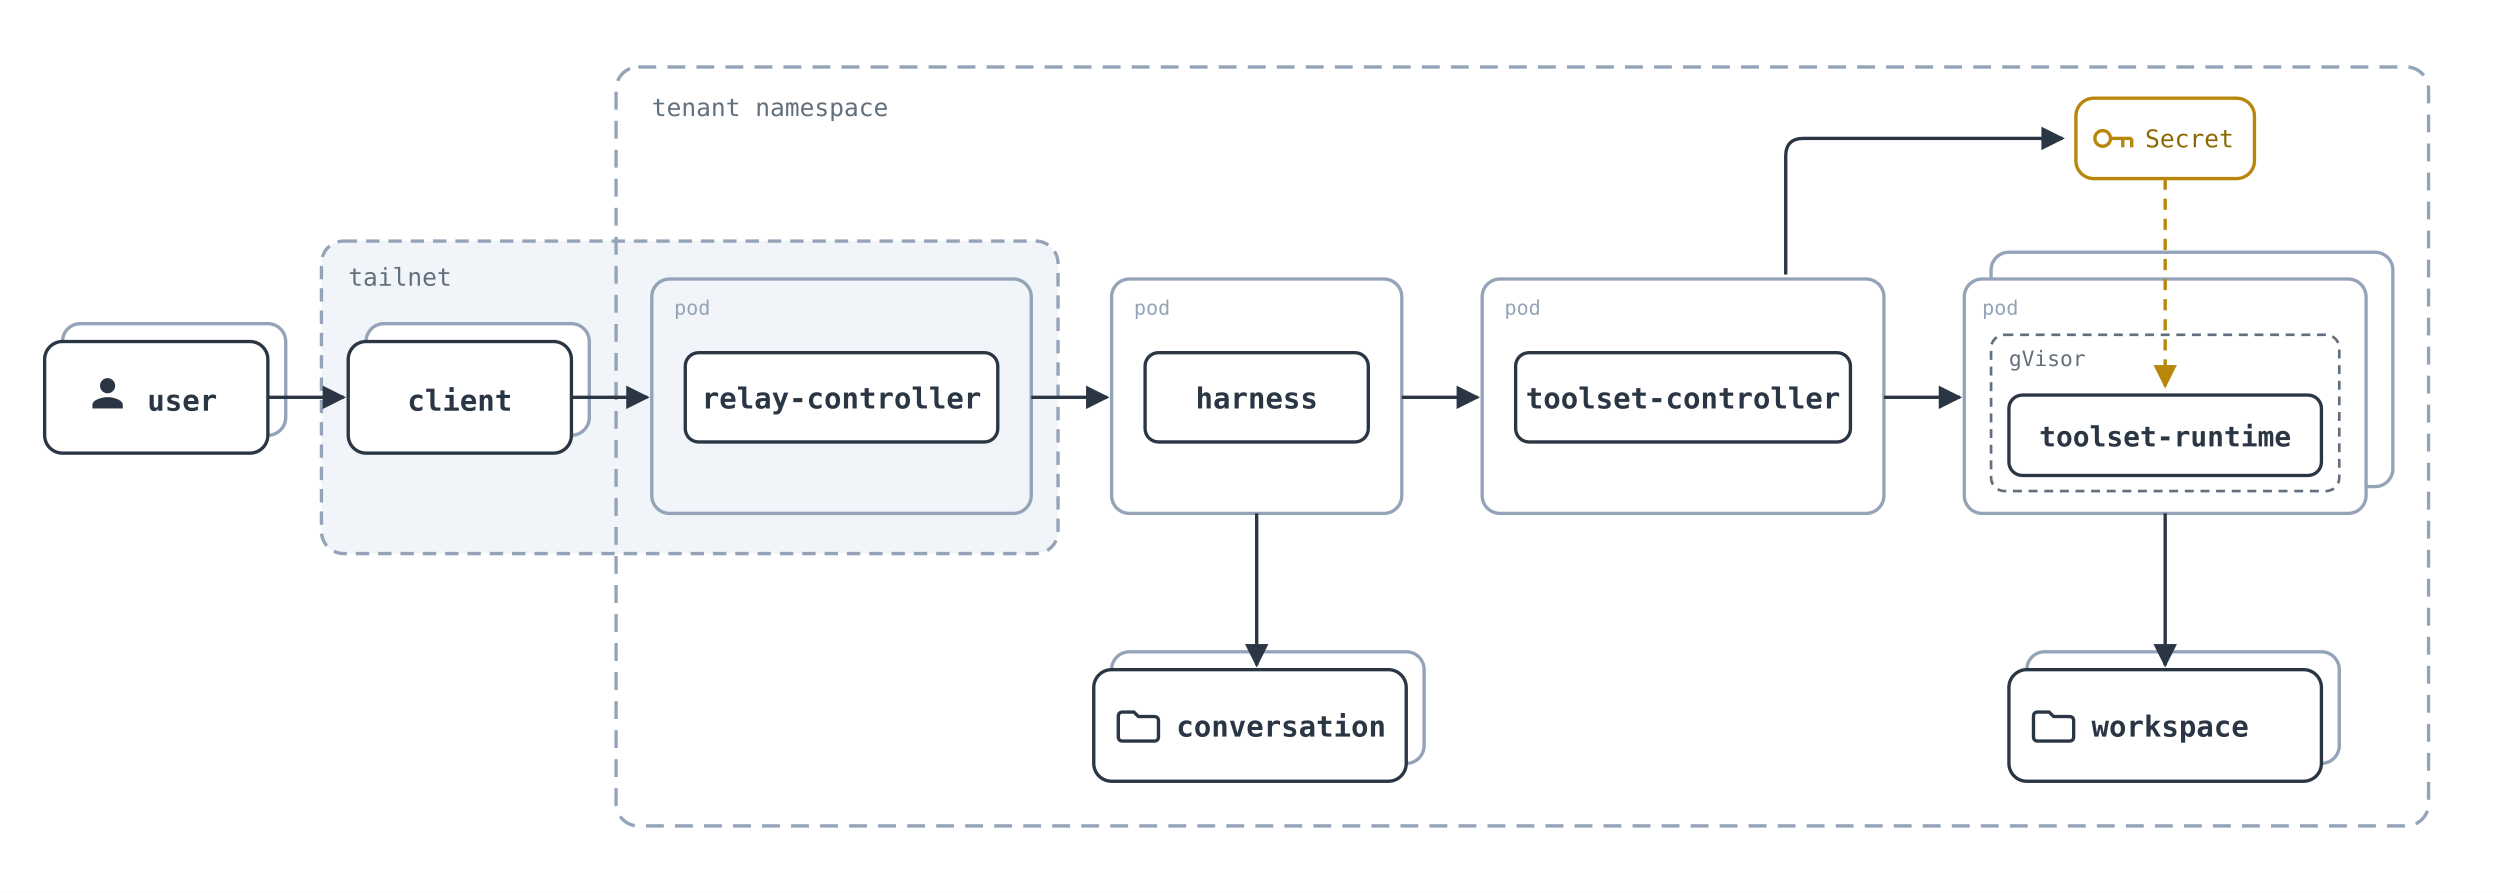
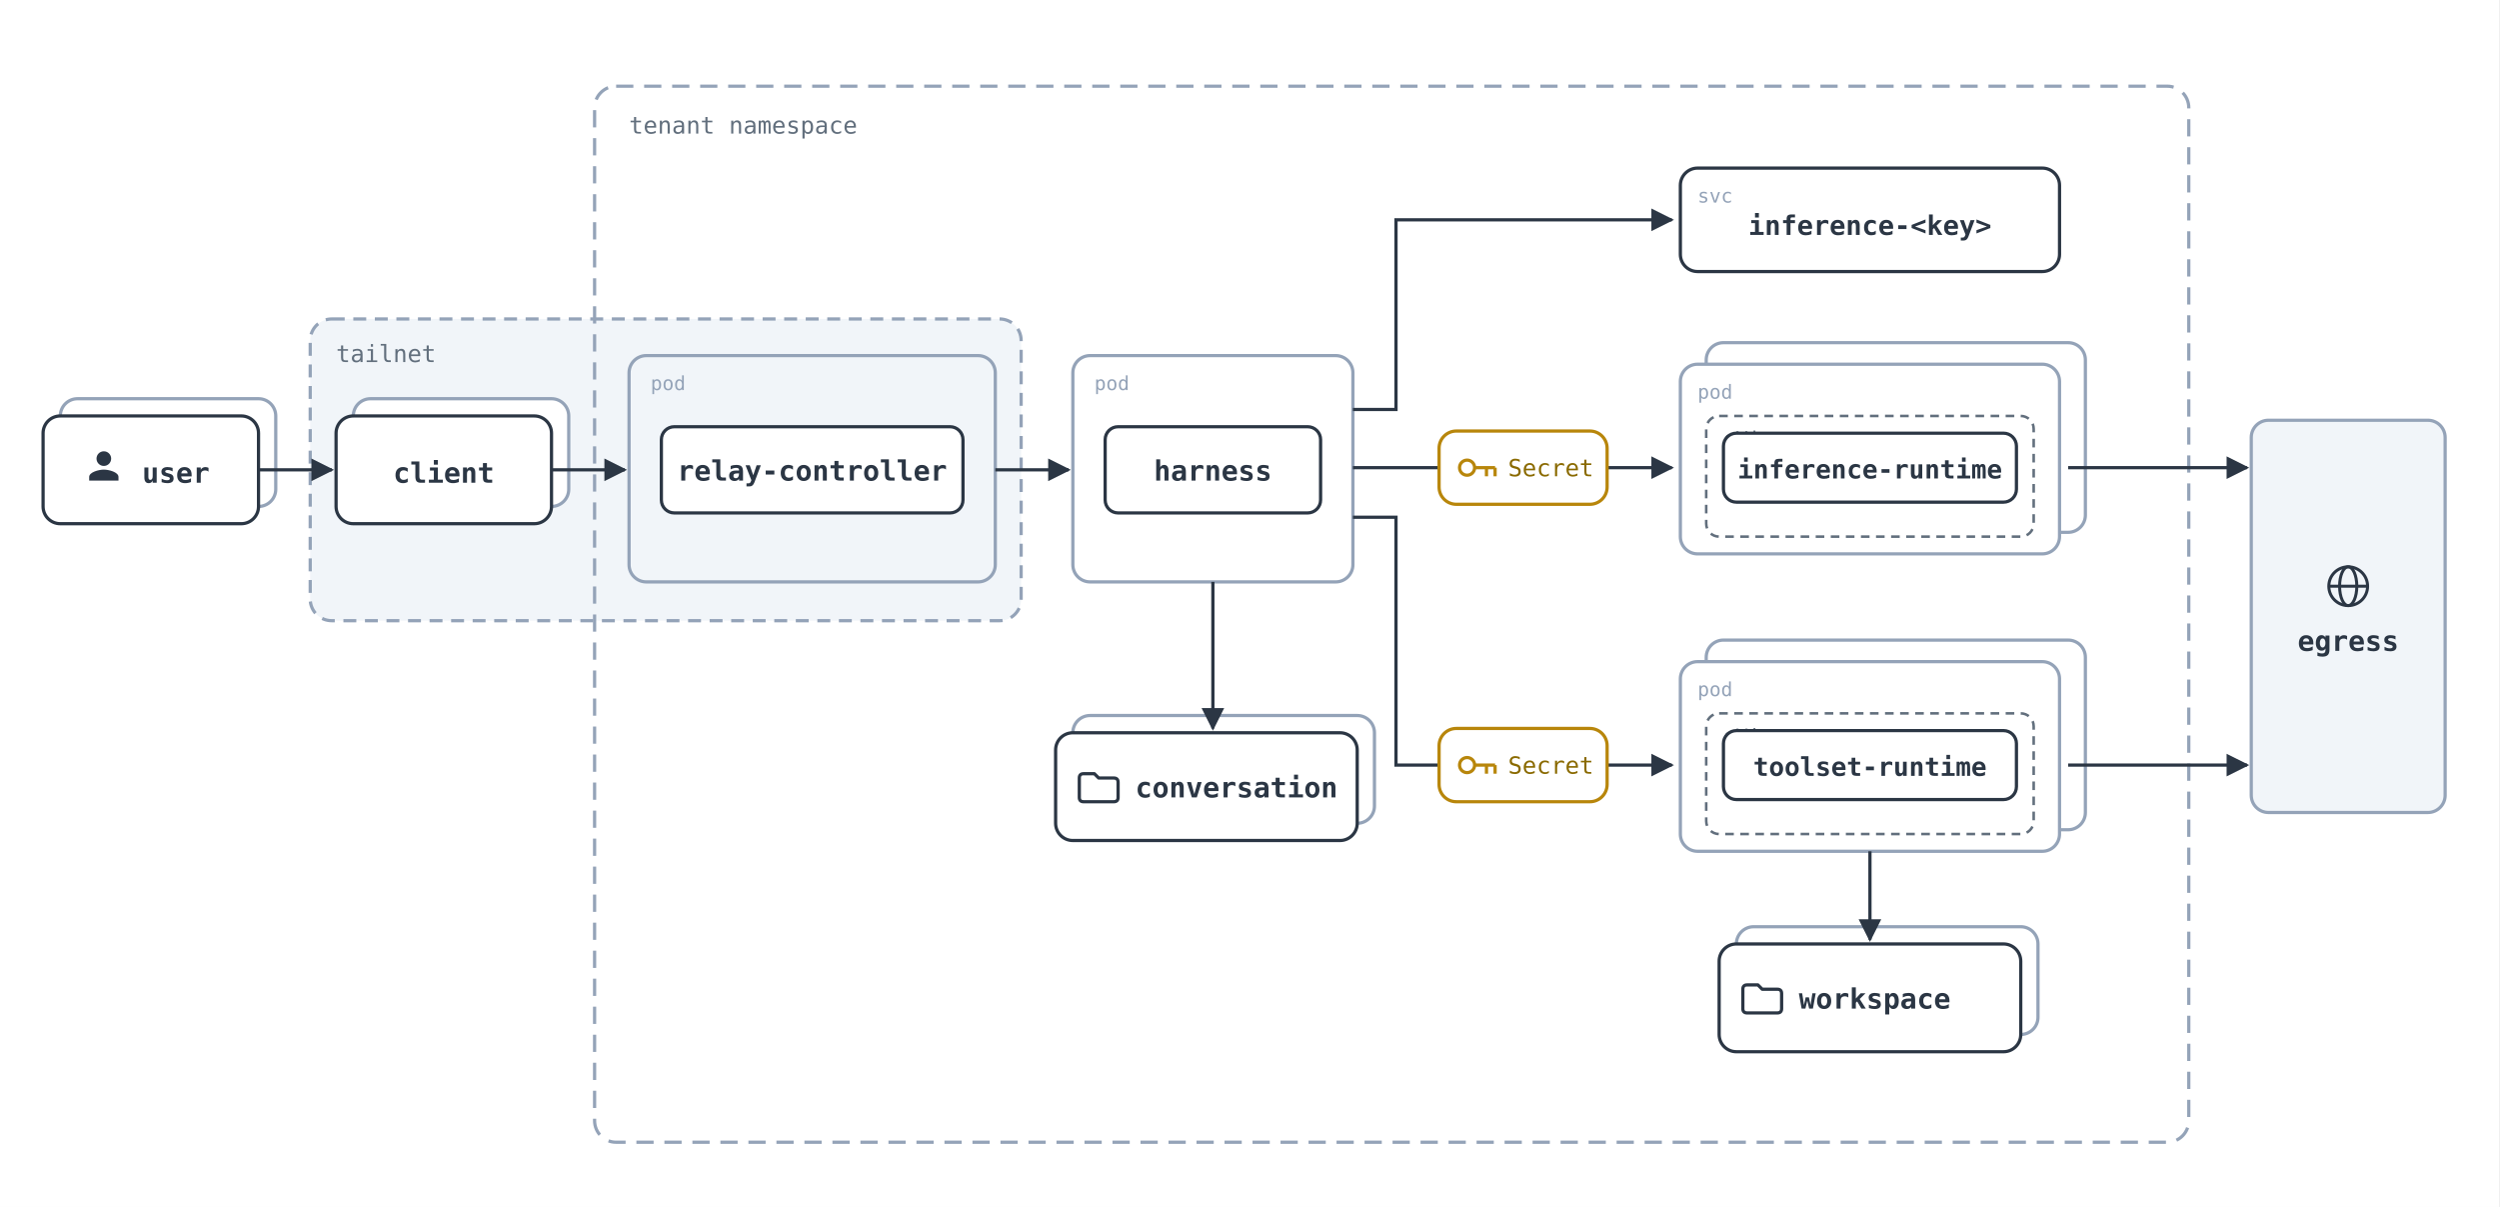
- <svg xmlns="http://www.w3.org/2000/svg" viewBox="-140 0 1120 400" font-family="-apple-system, 'Segoe UI', Helvetica, Arial, sans-serif">
+ <svg xmlns="http://www.w3.org/2000/svg" viewBox="-140 0 1160 560" font-family="-apple-system, 'Segoe UI', Helvetica, Arial, sans-serif">
  <defs>
    <marker id="arrow" viewBox="0 0 10 10" refX="9" refY="5" markerWidth="7" markerHeight="7" orient="auto-start-reverse">
      <path d="M 0 0 L 10 5 L 0 10 z" fill="#2b3644" />
    </marker>
    <marker id="arrow-gold" viewBox="0 0 10 10" refX="9" refY="5" markerWidth="7" markerHeight="7" orient="auto-start-reverse">
      <path d="M 0 0 L 10 5 L 0 10 z" fill="#b8860b" />
    </marker>
  </defs>
-   <rect x="-140" y="0" width="1120" height="400" fill="#ffffff" />
-   <rect x="4" y="108" width="330" height="140" rx="10" fill="#f1f5f9" stroke="#94a3b8" stroke-width="1.5" stroke-dasharray="6 4" />
-   <text x="16" y="128" font-family="ui-monospace, 'SF Mono', Menlo, Consolas, monospace" font-size="11" fill="#626f7d">tailnet</text>
-   <rect x="136" y="30" width="812" height="340" rx="10" fill="none" stroke="#94a3b8" stroke-width="1.5" stroke-dasharray="8 5" />
-   <text x="152" y="52" font-family="ui-monospace, 'SF Mono', Menlo, Consolas, monospace" font-size="11" fill="#626f7d">tenant namespace</text>
-   <rect x="-112" y="145" width="100" height="50" rx="8" fill="#ffffff" stroke="#94a3b8" stroke-width="1.5" />
-   <rect x="-120" y="153" width="100" height="50" rx="8" fill="#ffffff" stroke="#2b3644" stroke-width="1.5" />
-   <g transform="translate(-102, 166) scale(0.85)">
+   <rect x="-140" y="0" width="1160" height="560" fill="#ffffff" />
+   <rect x="4" y="148" width="330" height="140" rx="10" fill="#f1f5f9" stroke="#94a3b8" stroke-width="1.5" stroke-dasharray="6 4" />
+   <text x="16" y="168" font-family="ui-monospace, 'SF Mono', Menlo, Consolas, monospace" font-size="11" fill="#626f7d">tailnet</text>
+   <rect x="136" y="40" width="740" height="490" rx="10" fill="none" stroke="#94a3b8" stroke-width="1.5" stroke-dasharray="8 5" />
+   <text x="152" y="62" font-family="ui-monospace, 'SF Mono', Menlo, Consolas, monospace" font-size="11" fill="#626f7d">tenant namespace</text>
+   <rect x="-112" y="185" width="100" height="50" rx="8" fill="#ffffff" stroke="#94a3b8" stroke-width="1.5" />
+   <rect x="-120" y="193" width="100" height="50" rx="8" fill="#ffffff" stroke="#2b3644" stroke-width="1.5" />
+   <g transform="translate(-102, 206) scale(0.85)">
    <path d="M12 12c2.21 0 4-1.79 4-4s-1.79-4-4-4-4 1.79-4 4 1.79 4 4 4zm0 2c-2.67 0-8 1.34-8 4v2h16v-2c0-2.66-5.33-4-8-4z" fill="#2b3644" />
  </g>
-   <text x="-74" y="184" font-family="ui-monospace, 'SF Mono', Menlo, Consolas, monospace" font-size="13" font-weight="bold" fill="#2b3644">user</text>
-   <line x1="-20" y1="178" x2="14" y2="178" stroke="#2b3644" stroke-width="1.5" marker-end="url(#arrow)" />
-   <rect x="24" y="145" width="100" height="50" rx="8" fill="#ffffff" stroke="#94a3b8" stroke-width="1.5" />
-   <rect x="16" y="153" width="100" height="50" rx="8" fill="#ffffff" stroke="#2b3644" stroke-width="1.5" />
-   <text x="66" y="184" font-family="ui-monospace, 'SF Mono', Menlo, Consolas, monospace" font-size="13" font-weight="bold" fill="#2b3644" text-anchor="middle">client</text>
-   <line x1="116" y1="178" x2="150" y2="178" stroke="#2b3644" stroke-width="1.5" marker-end="url(#arrow)" />
-   <rect x="152" y="125" width="170" height="105" rx="8" fill="none" stroke="#94a3b8" stroke-width="1.5" />
-   <text x="162" y="141" font-family="ui-monospace, 'SF Mono', Menlo, Consolas, monospace" font-size="9" fill="#94a3b8">pod</text>
-   <rect x="167" y="158" width="140" height="40" rx="6" fill="#ffffff" stroke="#2b3644" stroke-width="1.5" />
-   <text x="237" y="183" font-family="ui-monospace, 'SF Mono', Menlo, Consolas, monospace" font-size="13" font-weight="bold" fill="#2b3644" text-anchor="middle">relay-controller</text>
-   <line x1="322" y1="178" x2="356" y2="178" stroke="#2b3644" stroke-width="1.5" marker-end="url(#arrow)" />
-   <rect x="358" y="125" width="130" height="105" rx="8" fill="none" stroke="#94a3b8" stroke-width="1.5" />
-   <text x="368" y="141" font-family="ui-monospace, 'SF Mono', Menlo, Consolas, monospace" font-size="9" fill="#94a3b8">pod</text>
-   <rect x="373" y="158" width="100" height="40" rx="6" fill="#ffffff" stroke="#2b3644" stroke-width="1.5" />
-   <text x="423" y="183" font-family="ui-monospace, 'SF Mono', Menlo, Consolas, monospace" font-size="13" font-weight="bold" fill="#2b3644" text-anchor="middle">harness</text>
-   <line x1="488" y1="178" x2="522" y2="178" stroke="#2b3644" stroke-width="1.5" marker-end="url(#arrow)" />
-   <rect x="358" y="292" width="140" height="50" rx="8" fill="#ffffff" stroke="#94a3b8" stroke-width="1.5" />
-   <rect x="350" y="300" width="140" height="50" rx="8" fill="#ffffff" stroke="#2b3644" stroke-width="1.5" />
-   <g transform="translate(361, 318)">
+   <text x="-74" y="224" font-family="ui-monospace, 'SF Mono', Menlo, Consolas, monospace" font-size="13" font-weight="bold" fill="#2b3644">user</text>
+   <line x1="-20" y1="218" x2="14" y2="218" stroke="#2b3644" stroke-width="1.5" marker-end="url(#arrow)" />
+   <rect x="24" y="185" width="100" height="50" rx="8" fill="#ffffff" stroke="#94a3b8" stroke-width="1.5" />
+   <rect x="16" y="193" width="100" height="50" rx="8" fill="#ffffff" stroke="#2b3644" stroke-width="1.5" />
+   <text x="66" y="224" font-family="ui-monospace, 'SF Mono', Menlo, Consolas, monospace" font-size="13" font-weight="bold" fill="#2b3644" text-anchor="middle">client</text>
+   <line x1="116" y1="218" x2="150" y2="218" stroke="#2b3644" stroke-width="1.5" marker-end="url(#arrow)" />
+   <rect x="152" y="165" width="170" height="105" rx="8" fill="none" stroke="#94a3b8" stroke-width="1.5" />
+   <text x="162" y="181" font-family="ui-monospace, 'SF Mono', Menlo, Consolas, monospace" font-size="9" fill="#94a3b8">pod</text>
+   <rect x="167" y="198" width="140" height="40" rx="6" fill="#ffffff" stroke="#2b3644" stroke-width="1.5" />
+   <text x="237" y="223" font-family="ui-monospace, 'SF Mono', Menlo, Consolas, monospace" font-size="13" font-weight="bold" fill="#2b3644" text-anchor="middle">relay-controller</text>
+   <line x1="322" y1="218" x2="356" y2="218" stroke="#2b3644" stroke-width="1.5" marker-end="url(#arrow)" />
+   <rect x="358" y="165" width="130" height="105" rx="8" fill="none" stroke="#94a3b8" stroke-width="1.5" />
+   <text x="368" y="181" font-family="ui-monospace, 'SF Mono', Menlo, Consolas, monospace" font-size="9" fill="#94a3b8">pod</text>
+   <rect x="373" y="198" width="100" height="40" rx="6" fill="#ffffff" stroke="#2b3644" stroke-width="1.5" />
+   <text x="423" y="223" font-family="ui-monospace, 'SF Mono', Menlo, Consolas, monospace" font-size="13" font-weight="bold" fill="#2b3644" text-anchor="middle">harness</text>
+   <rect x="358" y="332" width="140" height="50" rx="8" fill="#ffffff" stroke="#94a3b8" stroke-width="1.5" />
+   <rect x="350" y="340" width="140" height="50" rx="8" fill="#ffffff" stroke="#2b3644" stroke-width="1.5" />
+   <g transform="translate(361, 358)">
    <path d="M 0 3 Q 0 1 2 1 L 7 1 L 9 3 L 16 3 Q 18 3 18 5 L 18 12 Q 18 14 16 14 L 2 14 Q 0 14 0 12 Z" fill="none" stroke="#2b3644" stroke-width="1.5" stroke-linejoin="round" />
  </g>
-   <text x="387" y="330" font-family="ui-monospace, 'SF Mono', Menlo, Consolas, monospace" font-size="13" font-weight="bold" fill="#2b3644">conversation</text>
-   <line x1="423" y1="230" x2="423" y2="298" stroke="#2b3644" stroke-width="1.5" marker-end="url(#arrow)" />
-   <rect x="524" y="125" width="180" height="105" rx="8" fill="none" stroke="#94a3b8" stroke-width="1.5" />
-   <text x="534" y="141" font-family="ui-monospace, 'SF Mono', Menlo, Consolas, monospace" font-size="9" fill="#94a3b8">pod</text>
-   <rect x="539" y="158" width="150" height="40" rx="6" fill="#ffffff" stroke="#2b3644" stroke-width="1.5" />
-   <text x="614" y="183" font-family="ui-monospace, 'SF Mono', Menlo, Consolas, monospace" font-size="13" font-weight="bold" fill="#2b3644" text-anchor="middle">toolset-controller</text>
-   <line x1="704" y1="178" x2="738" y2="178" stroke="#2b3644" stroke-width="1.5" marker-end="url(#arrow)" />
-   <rect x="752" y="113" width="180" height="105" rx="8" fill="#ffffff" stroke="#94a3b8" stroke-width="1.5" />
-   <rect x="740" y="125" width="180" height="105" rx="8" fill="#ffffff" stroke="#94a3b8" stroke-width="1.5" />
-   <text x="748" y="141" font-family="ui-monospace, 'SF Mono', Menlo, Consolas, monospace" font-size="9" fill="#94a3b8">pod</text>
-   <rect x="752" y="150" width="156" height="70" rx="6" fill="none" stroke="#626f7d" stroke-width="1.2" stroke-dasharray="4 3" />
-   <text x="760" y="164" font-family="ui-monospace, 'SF Mono', Menlo, Consolas, monospace" font-size="9.5" fill="#626f7d">gVisor</text>
-   <rect x="760" y="177" width="140" height="36" rx="6" fill="#ffffff" stroke="#2b3644" stroke-width="1.5" />
-   <text x="830" y="200" font-family="ui-monospace, 'SF Mono', Menlo, Consolas, monospace" font-size="12.5" font-weight="bold" fill="#2b3644" text-anchor="middle">toolset-runtime</text>
-   <rect x="790" y="44" width="80" height="36" rx="8" fill="#ffffff" stroke="#b8860b" stroke-width="1.5" />
-   <circle cx="802" cy="62" r="3.5" fill="none" stroke="#b8860b" stroke-width="1.5" />
-   <line x1="805" y1="62" x2="815" y2="62" stroke="#b8860b" stroke-width="1.5" />
-   <line x1="811" y1="62" x2="811" y2="66" stroke="#b8860b" stroke-width="1.5" />
-   <line x1="815" y1="62" x2="815" y2="66" stroke="#b8860b" stroke-width="1.5" />
-   <text x="821" y="66" font-family="ui-monospace, 'SF Mono', Menlo, Consolas, monospace" font-size="11" fill="#8a6a00">Secret</text>
-   <path d="M 660 123 L 660 70 Q 660 62 668 62 L 784 62" fill="none" stroke="#2b3644" stroke-width="1.5" marker-end="url(#arrow)" />
-   <line x1="830" y1="80" x2="830" y2="173" stroke="#b8860b" stroke-width="1.5" stroke-dasharray="5 4" marker-end="url(#arrow-gold)" />
-   <rect x="768" y="292" width="140" height="50" rx="8" fill="#ffffff" stroke="#94a3b8" stroke-width="1.5" />
-   <rect x="760" y="300" width="140" height="50" rx="8" fill="#ffffff" stroke="#2b3644" stroke-width="1.5" />
-   <g transform="translate(771, 318)">
+   <text x="387" y="370" font-family="ui-monospace, 'SF Mono', Menlo, Consolas, monospace" font-size="13" font-weight="bold" fill="#2b3644">conversation</text>
+   <line x1="423" y1="270" x2="423" y2="338" stroke="#2b3644" stroke-width="1.5" marker-end="url(#arrow)" />
+   <path d="M 488 190 L 508 190 L 508 102 L 636 102" fill="none" stroke="#2b3644" stroke-width="1.5" marker-end="url(#arrow)" />
+   <path d="M 488 217 L 636 217" fill="none" stroke="#2b3644" stroke-width="1.5" marker-end="url(#arrow)" />
+   <path d="M 488 240 L 508 240 L 508 355 L 636 355" fill="none" stroke="#2b3644" stroke-width="1.5" marker-end="url(#arrow)" />
+   <rect x="528" y="200" width="78" height="34" rx="8" fill="#ffffff" stroke="#b8860b" stroke-width="1.5" />
+   <circle cx="541" cy="217" r="3.5" fill="none" stroke="#b8860b" stroke-width="1.5" />
+   <line x1="544" y1="217" x2="554" y2="217" stroke="#b8860b" stroke-width="1.5" />
+   <line x1="550" y1="217" x2="550" y2="221" stroke="#b8860b" stroke-width="1.5" />
+   <line x1="554" y1="217" x2="554" y2="221" stroke="#b8860b" stroke-width="1.5" />
+   <text x="560" y="221" font-family="ui-monospace, 'SF Mono', Menlo, Consolas, monospace" font-size="11" fill="#8a6a00">Secret</text>
+   <rect x="528" y="338" width="78" height="34" rx="8" fill="#ffffff" stroke="#b8860b" stroke-width="1.5" />
+   <circle cx="541" cy="355" r="3.5" fill="none" stroke="#b8860b" stroke-width="1.5" />
+   <line x1="544" y1="355" x2="554" y2="355" stroke="#b8860b" stroke-width="1.5" />
+   <line x1="550" y1="355" x2="550" y2="359" stroke="#b8860b" stroke-width="1.5" />
+   <line x1="554" y1="355" x2="554" y2="359" stroke="#b8860b" stroke-width="1.5" />
+   <text x="560" y="359" font-family="ui-monospace, 'SF Mono', Menlo, Consolas, monospace" font-size="11" fill="#8a6a00">Secret</text>
+   <rect x="640" y="78" width="176" height="48" rx="8" fill="#ffffff" stroke="#2b3644" stroke-width="1.5" />
+   <text x="648" y="94" font-family="ui-monospace, 'SF Mono', Menlo, Consolas, monospace" font-size="9" fill="#94a3b8">svc</text>
+   <text x="728" y="109" font-family="ui-monospace, 'SF Mono', Menlo, Consolas, monospace" font-size="12.5" font-weight="bold" fill="#2b3644" text-anchor="middle">inference-&lt;key&gt;</text>
+   <rect x="652" y="159" width="176" height="88" rx="8" fill="#ffffff" stroke="#94a3b8" stroke-width="1.5" />
+   <rect x="640" y="169" width="176" height="88" rx="8" fill="#ffffff" stroke="#94a3b8" stroke-width="1.5" />
+   <text x="648" y="185" font-family="ui-monospace, 'SF Mono', Menlo, Consolas, monospace" font-size="9" fill="#94a3b8">pod</text>
+   <rect x="652" y="193" width="152" height="56" rx="6" fill="none" stroke="#626f7d" stroke-width="1.2" stroke-dasharray="4 3" />
+   <text x="660" y="207" font-family="ui-monospace, 'SF Mono', Menlo, Consolas, monospace" font-size="9.5" fill="#626f7d">gVisor</text>
+   <rect x="660" y="201" width="136" height="32" rx="6" fill="#ffffff" stroke="#2b3644" stroke-width="1.5" />
+   <text x="728" y="222" font-family="ui-monospace, 'SF Mono', Menlo, Consolas, monospace" font-size="12" font-weight="bold" fill="#2b3644" text-anchor="middle">inference-runtime</text>
+   <rect x="652" y="297" width="176" height="88" rx="8" fill="#ffffff" stroke="#94a3b8" stroke-width="1.5" />
+   <rect x="640" y="307" width="176" height="88" rx="8" fill="#ffffff" stroke="#94a3b8" stroke-width="1.5" />
+   <text x="648" y="323" font-family="ui-monospace, 'SF Mono', Menlo, Consolas, monospace" font-size="9" fill="#94a3b8">pod</text>
+   <rect x="652" y="331" width="152" height="56" rx="6" fill="none" stroke="#626f7d" stroke-width="1.2" stroke-dasharray="4 3" />
+   <text x="660" y="345" font-family="ui-monospace, 'SF Mono', Menlo, Consolas, monospace" font-size="9.5" fill="#626f7d">gVisor</text>
+   <rect x="660" y="339" width="136" height="32" rx="6" fill="#ffffff" stroke="#2b3644" stroke-width="1.5" />
+   <text x="728" y="360" font-family="ui-monospace, 'SF Mono', Menlo, Consolas, monospace" font-size="12" font-weight="bold" fill="#2b3644" text-anchor="middle">toolset-runtime</text>
+   <line x1="820" y1="217" x2="903" y2="217" stroke="#2b3644" stroke-width="1.5" marker-end="url(#arrow)" />
+   <line x1="820" y1="355" x2="903" y2="355" stroke="#2b3644" stroke-width="1.5" marker-end="url(#arrow)" />
+   <rect x="905" y="195" width="90" height="182" rx="8" fill="#f1f5f9" stroke="#94a3b8" stroke-width="1.5" />
+   <g stroke="#2b3644" stroke-width="1.4" fill="none">
+     <circle cx="950" cy="272" r="9" />
+     <ellipse cx="950" cy="272" rx="4" ry="9" />
+     <line x1="941" y1="272" x2="959" y2="272" />
+   </g>
+   <text x="950" y="302" font-family="ui-monospace, 'SF Mono', Menlo, Consolas, monospace" font-size="13" font-weight="bold" fill="#2b3644" text-anchor="middle">egress</text>
+   <rect x="666" y="430" width="140" height="50" rx="8" fill="#ffffff" stroke="#94a3b8" stroke-width="1.5" />
+   <rect x="658" y="438" width="140" height="50" rx="8" fill="#ffffff" stroke="#2b3644" stroke-width="1.5" />
+   <g transform="translate(669, 456)">
    <path d="M 0 3 Q 0 1 2 1 L 7 1 L 9 3 L 16 3 Q 18 3 18 5 L 18 12 Q 18 14 16 14 L 2 14 Q 0 14 0 12 Z" fill="none" stroke="#2b3644" stroke-width="1.5" stroke-linejoin="round" />
  </g>
-   <text x="797" y="330" font-family="ui-monospace, 'SF Mono', Menlo, Consolas, monospace" font-size="13" font-weight="bold" fill="#2b3644">workspace</text>
-   <line x1="830" y1="230" x2="830" y2="298" stroke="#2b3644" stroke-width="1.5" marker-end="url(#arrow)" />
+   <text x="695" y="468" font-family="ui-monospace, 'SF Mono', Menlo, Consolas, monospace" font-size="13" font-weight="bold" fill="#2b3644">workspace</text>
+   <line x1="728" y1="395" x2="728" y2="436" stroke="#2b3644" stroke-width="1.5" marker-end="url(#arrow)" />
</svg>
